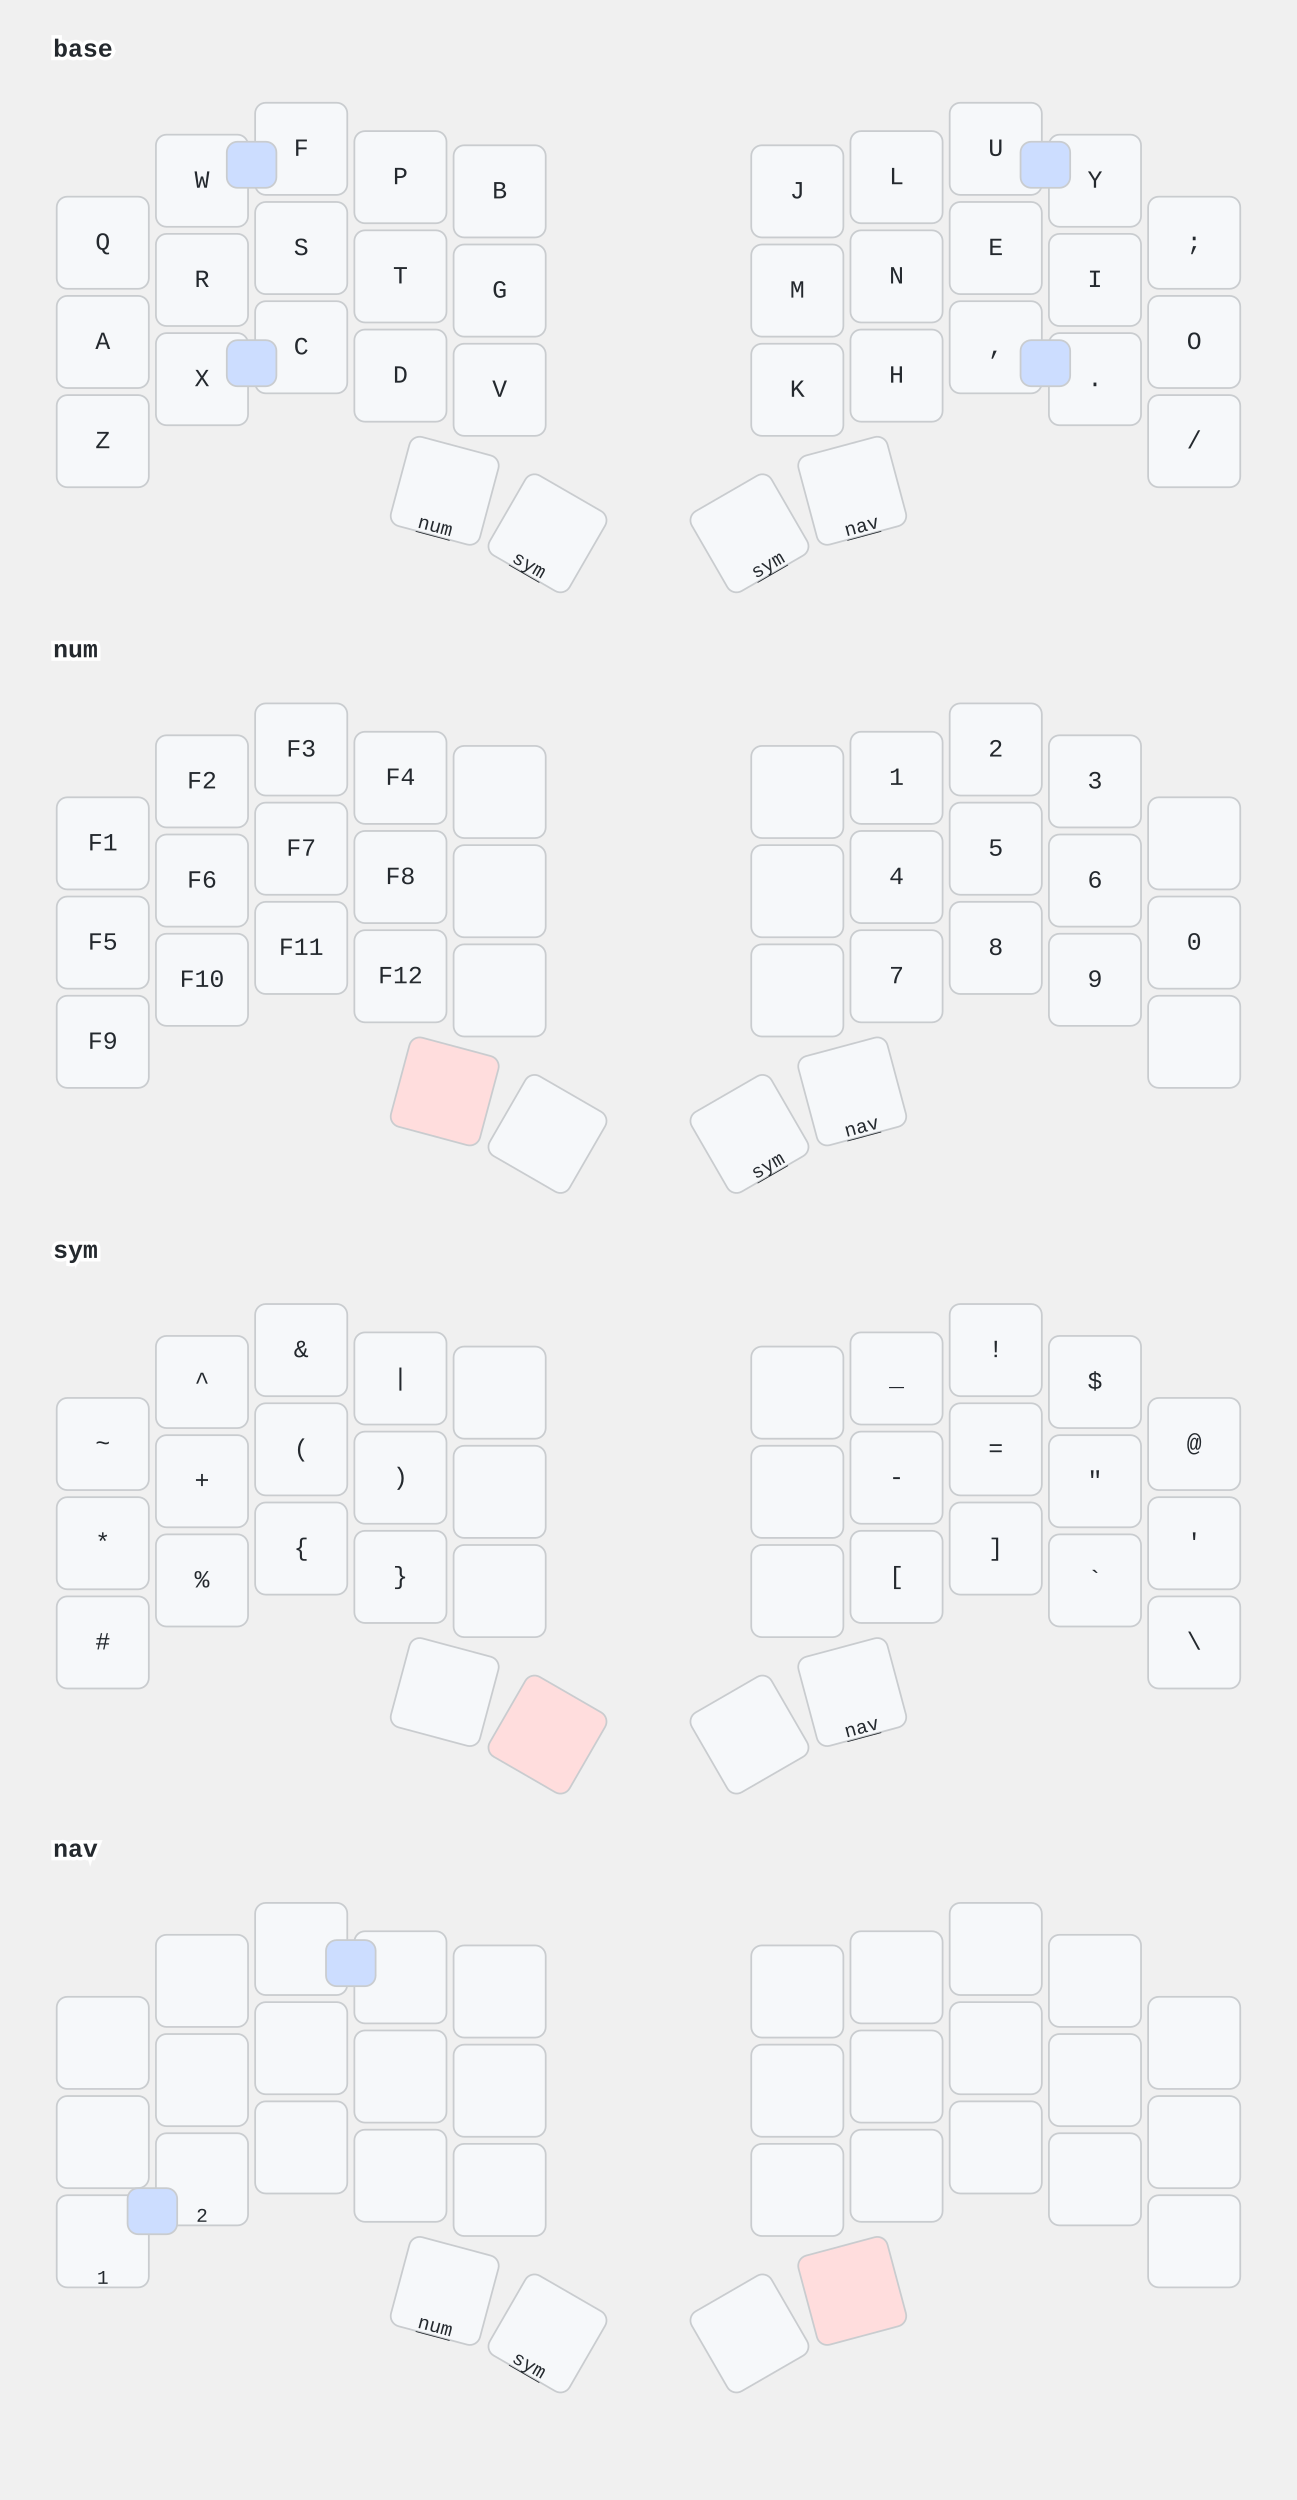
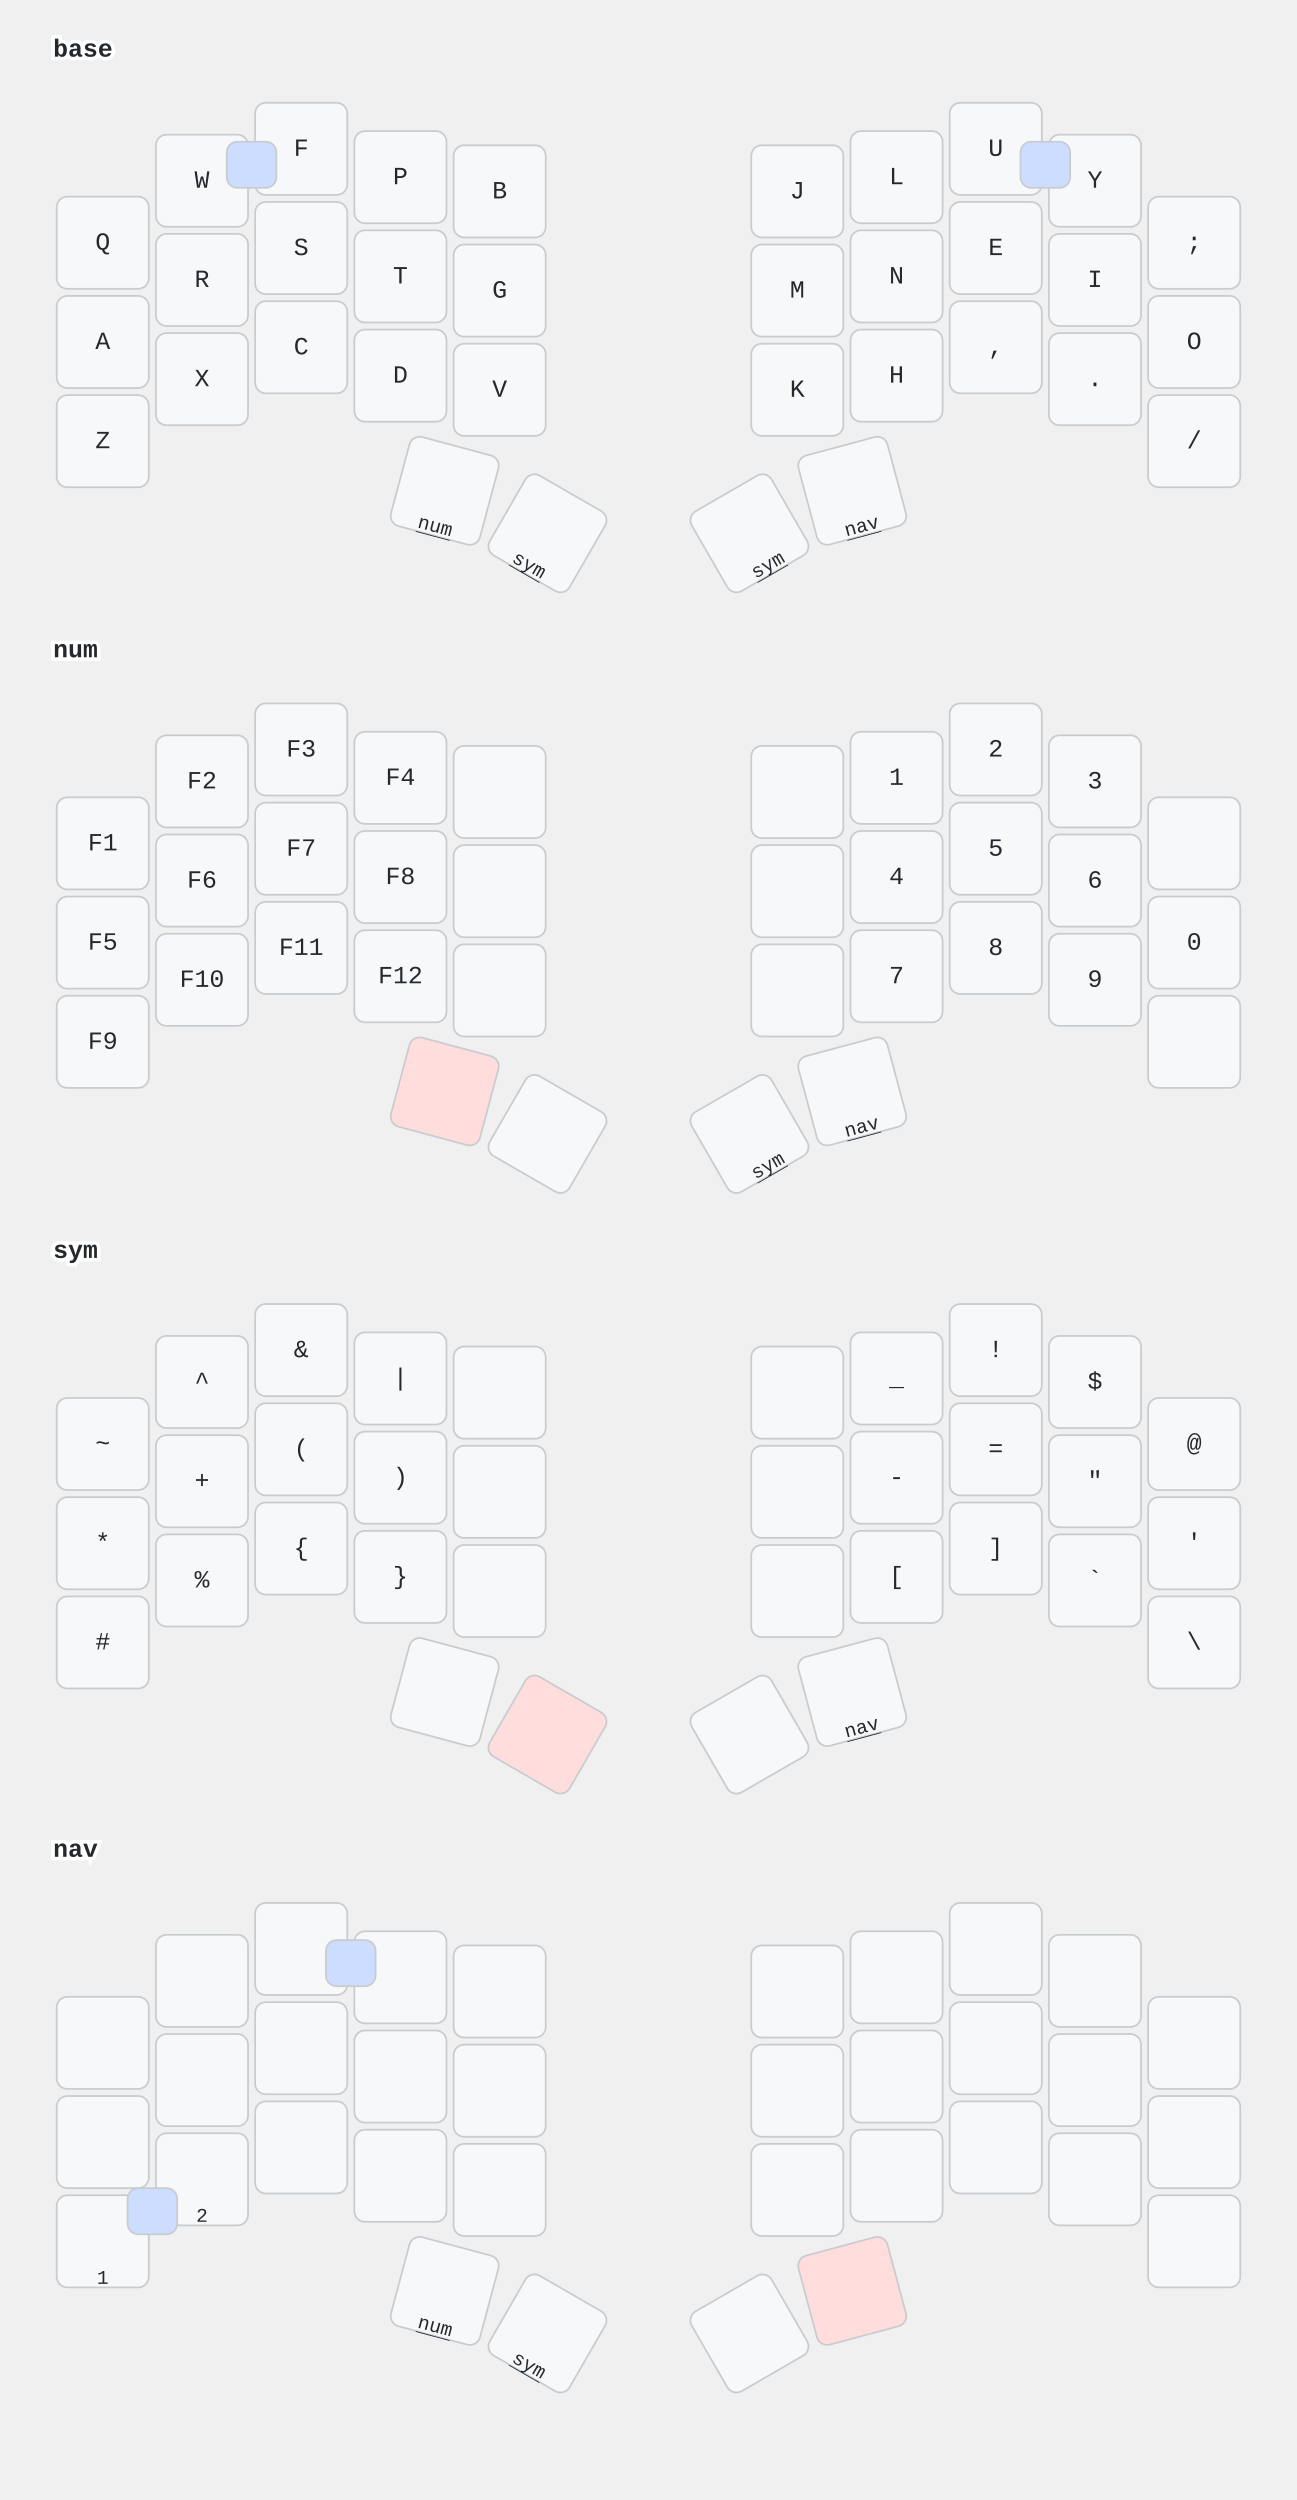
<svg xmlns="http://www.w3.org/2000/svg" xmlns:xlink="http://www.w3.org/1999/xlink" width="732" height="1411" viewBox="0 0 732 1411" class="keymap">
  <defs>/* start glyphs */
<svg id="mdi:alpha-w-box">
      <svg id="mdi-alpha-w-box" viewBox="0 0 24 24">
        <path d="M9,17H15A2,2 0 0,0 17,15V7H15V15H13V8H11V15H9V7H7V15A2,2 0 0,0 9,17M5,3H19A2,2 0 0,1 21,5V19A2,2 0 0,1 19,21H5A2,2 0 0,1 3,19V5A2,2 0 0,1 5,3Z" />
      </svg>
    </svg>
    <svg id="mdi:apple-keyboard-command">
      <svg id="mdi-apple-keyboard-command" viewBox="0 0 24 24">
        <path d="M6,2A4,4 0 0,1 10,6V8H14V6A4,4 0 0,1 18,2A4,4 0 0,1 22,6A4,4 0 0,1 18,10H16V14H18A4,4 0 0,1 22,18A4,4 0 0,1 18,22A4,4 0 0,1 14,18V16H10V18A4,4 0 0,1 6,22A4,4 0 0,1 2,18A4,4 0 0,1 6,14H8V10H6A4,4 0 0,1 2,6A4,4 0 0,1 6,2M16,18A2,2 0 0,0 18,20A2,2 0 0,0 20,18A2,2 0 0,0 18,16H16V18M14,10H10V14H14V10M6,16A2,2 0 0,0 4,18A2,2 0 0,0 6,20A2,2 0 0,0 8,18V16H6M8,6A2,2 0 0,0 6,4A2,2 0 0,0 4,6A2,2 0 0,0 6,8H8V6M18,8A2,2 0 0,0 20,6A2,2 0 0,0 18,4A2,2 0 0,0 16,6V8H18Z" />
      </svg>
    </svg>
    <svg id="mdi:apple-keyboard-control">
      <svg id="mdi-apple-keyboard-control" viewBox="0 0 24 24">
        <path d="M19.78,11.78L18.36,13.19L12,6.83L5.64,13.19L4.22,11.78L12,4L19.78,11.78Z" />
      </svg>
    </svg>
    <svg id="mdi:apple-keyboard-option">
      <svg id="mdi-apple-keyboard-option" viewBox="0 0 24 24">
        <path d="M3,4H9.11L16.15,18H21V20H14.88L7.84,6H3V4M14,4H21V6H14V4Z" />
      </svg>
    </svg>
    <svg id="mdi:apple-keyboard-shift">
      <svg id="mdi-apple-keyboard-shift" viewBox="0 0 24 24">
        <path d="M15,18V12H17.17L12,6.83L6.83,12H9V18H15M12,4L22,14H17V20H7V14H2L12,4Z" />
      </svg>
    </svg>
    <svg id="mdi:arrow-down-bold">
      <svg id="mdi-arrow-down-bold" viewBox="0 0 24 24">
        <path d="M9,4H15V12H19.84L12,19.84L4.16,12H9V4Z" />
      </svg>
    </svg>
    <svg id="mdi:arrow-left-bold">
      <svg id="mdi-arrow-left-bold" viewBox="0 0 24 24">
        <path d="M20,9V15H12V19.84L4.16,12L12,4.16V9H20Z" />
      </svg>
    </svg>
    <svg id="mdi:arrow-right-bold">
      <svg id="mdi-arrow-right-bold" viewBox="0 0 24 24">
        <path d="M4,15V9H12V4.16L19.84,12L12,19.84V15H4Z" />
      </svg>
    </svg>
    <svg id="mdi:arrow-up-bold">
      <svg id="mdi-arrow-up-bold" viewBox="0 0 24 24">
        <path d="M15,20H9V12H4.16L12,4.16L19.84,12H15V20Z" />
      </svg>
    </svg>
    <svg id="mdi:backspace-outline">
      <svg id="mdi-backspace-outline" viewBox="0 0 24 24">
        <path d="M19,15.59L17.59,17L14,13.41L10.41,17L9,15.59L12.59,12L9,8.41L10.41,7L14,10.59L17.59,7L19,8.41L15.41,12L19,15.59M22,3A2,2 0 0,1 24,5V19A2,2 0 0,1 22,21H7C6.31,21 5.77,20.64 5.41,20.11L0,12L5.41,3.88C5.77,3.35 6.31,3 7,3H22M22,5H7L2.28,12L7,19H22V5Z" />
      </svg>
    </svg>
    <svg id="mdi:backspace-reverse-outline">
      <svg id="mdi-backspace-reverse-outline" viewBox="0 0 24 24">
        <path d="M5,15.59L6.41,17L10,13.41L13.59,17L15,15.59L11.41,12L15,8.41L13.59,7L10,10.59L6.41,7L5,8.41L8.59,12L5,15.59M2,3A2,2 0 0,0 0,5V19A2,2 0 0,0 2,21H17C17.69,21 18.23,20.64 18.59,20.11L24,12L18.59,3.88C18.23,3.35 17.69,3 17,3H2M2,5H17L21.72,12L17,19H2V5Z" />
      </svg>
    </svg>
    <svg id="mdi:bluetooth-connect">
      <svg id="mdi-bluetooth-connect" viewBox="0 0 24 24">
        <path d="M19,10L17,12L19,14L21,12M14.88,16.29L13,18.17V14.41M13,5.83L14.88,7.71L13,9.58M17.71,7.71L12,2H11V9.58L6.41,5L5,6.41L10.59,12L5,17.58L6.41,19L11,14.41V22H12L17.71,16.29L13.41,12M7,12L5,10L3,12L5,14L7,12Z" />
      </svg>
    </svg>
    <svg id="mdi:bluetooth-off">
      <svg id="mdi-bluetooth-off" viewBox="0 0 24 24">
        <path d="M13,5.83L14.88,7.71L13.28,9.31L14.69,10.72L17.71,7.7L12,2H11V7.03L13,9.03M5.41,4L4,5.41L10.59,12L5,17.59L6.41,19L11,14.41V22H12L16.29,17.71L18.59,20L20,18.59M13,18.17V14.41L14.88,16.29" />
      </svg>
    </svg>
    <svg id="mdi:keyboard-esc">
      <svg id="mdi-keyboard-esc" viewBox="0 0 24 24">
        <path d="M1 7H7V9H3V11H7V13H3V15H7V17H1V7M11 7H15V9H11V11H13C14.11 11 15 11.9 15 13V15C15 16.11 14.11 17 13 17H9V15H13V13H11C9.9 13 9 12.11 9 11V9C9 7.9 9.9 7 11 7M19 7H21C22.11 7 23 7.9 23 9V10H21V9H19V15H21V14H23V15C23 16.11 22.11 17 21 17H19C17.9 17 17 16.11 17 15V9C17 7.9 17.9 7 19 7Z" />
      </svg>
    </svg>
    <svg id="mdi:keyboard-return">
      <svg id="mdi-keyboard-return" viewBox="0 0 24 24">
        <path d="M19,7V11H5.83L9.41,7.41L8,6L2,12L8,18L9.41,16.58L5.83,13H21V7H19Z" />
      </svg>
    </svg>
    <svg id="mdi:keyboard-space">
      <svg id="mdi-keyboard-space" viewBox="0 0 24 24">
        <path d="M3 15H5V19H19V15H21V19C21 20.1 20.1 21 19 21H5C3.9 21 3 20.1 3 19V15Z" />
      </svg>
    </svg>
    <svg id="mdi:keyboard-tab">
      <svg id="mdi-keyboard-tab" viewBox="0 0 24 24">
        <path d="M20,18H22V6H20M11.59,7.41L15.17,11H1V13H15.17L11.59,16.58L13,18L19,12L13,6L11.59,7.41Z" />
      </svg>
    </svg>
    <svg id="mdi:lightbulb-on-outline">
      <svg id="mdi-lightbulb-on-outline" viewBox="0 0 24 24">
        <path d="M20,11H23V13H20V11M1,11H4V13H1V11M13,1V4H11V1H13M4.92,3.5L7.05,5.64L5.63,7.05L3.5,4.93L4.92,3.5M16.95,5.63L19.07,3.5L20.5,4.93L18.37,7.05L16.95,5.63M12,6A6,6 0 0,1 18,12C18,14.22 16.79,16.16 15,17.2V19A1,1 0 0,1 14,20H10A1,1 0 0,1 9,19V17.2C7.21,16.16 6,14.22 6,12A6,6 0 0,1 12,6M14,21V22A1,1 0 0,1 13,23H11A1,1 0 0,1 10,22V21H14M11,18H13V15.87C14.73,15.43 16,13.86 16,12A4,4 0 0,0 12,8A4,4 0 0,0 8,12C8,13.86 9.27,15.43 11,15.87V18Z" />
      </svg>
    </svg>
    <svg id="mdi:minus">
      <svg id="mdi-minus" viewBox="0 0 24 24">
        <path d="M19,13H5V11H19V13Z" />
      </svg>
    </svg>
    <svg id="mdi:play-pause">
      <svg id="mdi-play-pause" viewBox="0 0 24 24">
        <path d="M3,5V19L11,12M13,19H16V5H13M18,5V19H21V5" />
      </svg>
    </svg>
    <svg id="mdi:plus">
      <svg id="mdi-plus" viewBox="0 0 24 24">
        <path d="M19,13H13V19H11V13H5V11H11V5H13V11H19V13Z" />
      </svg>
    </svg>
    <svg id="mdi:rocket">
      <svg id="mdi-rocket" viewBox="0 0 24 24">
        <path d="M20 22L16.14 20.45C16.84 18.92 17.34 17.34 17.65 15.73L20 22M7.86 20.45L4 22L6.35 15.73C6.66 17.34 7.16 18.92 7.86 20.45M12 2C12 2 17 4 17 12C17 15.1 16.25 17.75 15.33 19.83C15 20.55 14.29 21 13.5 21H10.5C9.71 21 9 20.55 8.67 19.83C7.76 17.75 7 15.1 7 12C7 4 12 2 12 2M12 12C13.1 12 14 11.1 14 10C14 8.9 13.1 8 12 8C10.9 8 10 8.9 10 10C10 11.1 10.9 12 12 12Z" />
      </svg>
    </svg>
    <svg id="mdi:skip-next">
      <svg id="mdi-skip-next" viewBox="0 0 24 24">
        <path d="M16,18H18V6H16M6,18L14.5,12L6,6V18Z" />
      </svg>
    </svg>
    <svg id="mdi:skip-previous">
      <svg id="mdi-skip-previous" viewBox="0 0 24 24">
        <path d="M6,18V6H8V18H6M9.5,12L18,6V18L9.5,12Z" />
      </svg>
    </svg>
    <svg id="mdi:transfer-down">
      <svg id="mdi-transfer-down" viewBox="0 0 24 24">
        <path d="M16,3V5H8V3H16M16,7V9H8V7H16M16,11V13H8V11H16M5,15H19L12,22L5,15Z" />
      </svg>
    </svg>
    <svg id="mdi:transfer-left">
      <svg id="mdi-transfer-left" viewBox="0 0 24 24">
        <path d="M21,16H19V8H21V16M17,16H15V8H17V16M13,16H11V8H13V16M9,5V19L2,12L9,5Z" />
      </svg>
    </svg>
    <svg id="mdi:transfer-right">
      <svg id="mdi-transfer-right" viewBox="0 0 24 24">
        <path d="M3,8H5V16H3V8M7,8H9V16H7V8M11,8H13V16H11V8M15,19.25V4.75L22.25,12L15,19.25Z" />
      </svg>
    </svg>
    <svg id="mdi:transfer-up">
      <svg id="mdi-transfer-up" viewBox="0 0 24 24">
        <path d="M8,21V19H16V21H8M8,17V15H16V17H8M8,13V11H16V13H8M19,9H5L12,2L19,9Z" />
      </svg>
    </svg>
    <svg id="mdi:volume-high">
      <svg id="mdi-volume-high" viewBox="0 0 24 24">
        <path d="M14,3.23V5.29C16.89,6.15 19,8.83 19,12C19,15.17 16.89,17.84 14,18.7V20.77C18,19.86 21,16.28 21,12C21,7.72 18,4.14 14,3.23M16.5,12C16.5,10.23 15.5,8.71 14,7.97V16C15.5,15.29 16.5,13.76 16.5,12M3,9V15H7L12,20V4L7,9H3Z" />
      </svg>
    </svg>
    <svg id="mdi:volume-low">
      <svg id="mdi-volume-low" viewBox="0 0 24 24">
        <path d="M7,9V15H11L16,20V4L11,9H7Z" />
      </svg>
    </svg>
    <svg id="mdi:volume-off">
      <svg id="mdi-volume-off" viewBox="0 0 24 24">
        <path d="M12,4L9.91,6.09L12,8.18M4.27,3L3,4.27L7.73,9H3V15H7L12,20V13.27L16.25,17.53C15.58,18.04 14.83,18.46 14,18.7V20.77C15.38,20.45 16.63,19.82 17.68,18.96L19.73,21L21,19.73L12,10.73M19,12C19,12.94 18.8,13.82 18.46,14.64L19.97,16.15C20.62,14.91 21,13.5 21,12C21,7.72 18,4.14 14,3.23V5.29C16.89,6.15 19,8.83 19,12M16.5,12C16.5,10.23 15.5,8.71 14,7.97V10.18L16.45,12.63C16.5,12.43 16.5,12.21 16.5,12Z" />
      </svg>
    </svg>
  </defs>/* end glyphs */
<style>/* inherit to force styles through use tags */
svg path {
    fill: inherit;
}

/* font and background color specifications */
svg.keymap {
    font-family: SFMono-Regular,Consolas,Liberation Mono,Menlo,monospace;
    font-size: 14px;
    font-kerning: normal;
    text-rendering: optimizeLegibility;
    fill: #24292e;
}

/* default key styling */
rect.key {
    fill: #f6f8fa;
}

rect.key, rect.combo {
    stroke: #c9cccf;
    stroke-width: 1;
}

/* default key side styling, only used is draw_key_sides is set */
rect.side {
    filter: brightness(90%);
}

/* color accent for combo boxes */
rect.combo, rect.combo-separate {
    fill: #cdf;
}

/* color accent for held keys */
rect.held, rect.combo.held {
    fill: #fdd;
}

/* color accent for ghost (optional) keys */
rect.ghost, rect.combo.ghost {
    stroke-dasharray: 4, 4;
    stroke-width: 2;
}

text {
    text-anchor: middle;
    dominant-baseline: middle;
}

/* styling for layer labels */
text.label {
    font-weight: bold;
    text-anchor: start;
    stroke: white;
    stroke-width: 4;
    paint-order: stroke;
}

/* styling for optional footer */
text.footer {
    text-anchor: end;
    dominant-baseline: auto;
    stroke: white;
    stroke-width: 4;
    paint-order: stroke;
}

/* styling for combo tap, and key non-tap label text */
text.combo, text.hold, text.shifted, text.left, text.right {
    font-size: 11px;
}

text.hold {
    text-anchor: middle;
    dominant-baseline: auto;
}

text.shifted {
    text-anchor: middle;
    dominant-baseline: hanging;
}

text.left {
    text-anchor: start;
}

text.right {
    text-anchor: end;
}

text.layer-activator {
    text-decoration: underline;
}

/* styling for hold/shifted label text in combo box */
text.combo.hold, text.combo.shifted, text.combo.left, text.combo.right {
    font-size: 8px;
}

/* lighter symbol for transparent keys */
text.trans {
    fill: #7b7e81;
}

/* styling for combo dendrons */
path.combo {
    stroke-width: 1;
    stroke: gray;
    fill: none;
}

/* Start Tabler Icons Cleanup */
/* cannot use height/width with glyphs */
.icon-tabler &gt; path {
    fill: inherit;
    stroke: inherit;
    stroke-width: 2;
}
/* hide tabler's default box */
.icon-tabler &gt; path[stroke="none"][fill="none"] {
    visibility: hidden;
}
/* End Tabler Icons Cleanup */
</style>
  <g transform="translate(30, 0)" class="layer-base">
    <text x="0" y="28" class="label" id="base">base</text>
    <g transform="translate(0, 56)">
      <g transform="translate(28, 81)" class="key keypos-0">
        <rect rx="6" ry="6" x="-26" y="-26" width="52" height="52" class="key" />
        <text x="0" y="0" class="key tap">Q</text>
      </g>
      <g transform="translate(84, 46)" class="key keypos-1">
        <rect rx="6" ry="6" x="-26" y="-26" width="52" height="52" class="key" />
        <text x="0" y="0" class="key tap">W</text>
      </g>
      <g transform="translate(140, 28)" class="key keypos-2">
        <rect rx="6" ry="6" x="-26" y="-26" width="52" height="52" class="key" />
        <text x="0" y="0" class="key tap">F</text>
      </g>
      <g transform="translate(196, 44)" class="key keypos-3">
        <rect rx="6" ry="6" x="-26" y="-26" width="52" height="52" class="key" />
        <text x="0" y="0" class="key tap">P</text>
      </g>
      <g transform="translate(252, 52)" class="key keypos-4">
        <rect rx="6" ry="6" x="-26" y="-26" width="52" height="52" class="key" />
        <text x="0" y="0" class="key tap">B</text>
      </g>
      <g transform="translate(420, 52)" class="key keypos-5">
        <rect rx="6" ry="6" x="-26" y="-26" width="52" height="52" class="key" />
        <text x="0" y="0" class="key tap">J</text>
      </g>
      <g transform="translate(476, 44)" class="key keypos-6">
        <rect rx="6" ry="6" x="-26" y="-26" width="52" height="52" class="key" />
        <text x="0" y="0" class="key tap">L</text>
      </g>
      <g transform="translate(532, 28)" class="key keypos-7">
        <rect rx="6" ry="6" x="-26" y="-26" width="52" height="52" class="key" />
        <text x="0" y="0" class="key tap">U</text>
      </g>
      <g transform="translate(588, 46)" class="key keypos-8">
        <rect rx="6" ry="6" x="-26" y="-26" width="52" height="52" class="key" />
        <text x="0" y="0" class="key tap">Y</text>
      </g>
      <g transform="translate(644, 81)" class="key keypos-9">
        <rect rx="6" ry="6" x="-26" y="-26" width="52" height="52" class="key" />
        <text x="0" y="0" class="key tap">;</text>
      </g>
      <g transform="translate(28, 137)" class="key keypos-10">
        <rect rx="6" ry="6" x="-26" y="-26" width="52" height="52" class="key" />
        <text x="0" y="0" class="key tap">A</text>
        <use href="#mdi:apple-keyboard-control" xlink:href="#mdi:apple-keyboard-control" x="-6" y="12" height="12" width="12.0" class="key hold glyph mdi:apple-keyboard-control" />
      </g>
      <g transform="translate(84, 102)" class="key keypos-11">
        <rect rx="6" ry="6" x="-26" y="-26" width="52" height="52" class="key" />
        <text x="0" y="0" class="key tap">R</text>
        <use href="#mdi:apple-keyboard-option" xlink:href="#mdi:apple-keyboard-option" x="-6" y="12" height="12" width="12.0" class="key hold glyph mdi:apple-keyboard-option" />
      </g>
      <g transform="translate(140, 84)" class="key keypos-12">
        <rect rx="6" ry="6" x="-26" y="-26" width="52" height="52" class="key" />
        <text x="0" y="0" class="key tap">S</text>
        <use href="#mdi:apple-keyboard-command" xlink:href="#mdi:apple-keyboard-command" x="-6" y="12" height="12" width="12.0" class="key hold glyph mdi:apple-keyboard-command" />
      </g>
      <g transform="translate(196, 100)" class="key keypos-13">
        <rect rx="6" ry="6" x="-26" y="-26" width="52" height="52" class="key" />
        <text x="0" y="0" class="key tap">T</text>
        <use href="#mdi:apple-keyboard-shift" xlink:href="#mdi:apple-keyboard-shift" x="-6" y="12" height="12" width="12.0" class="key hold glyph mdi:apple-keyboard-shift" />
      </g>
      <g transform="translate(252, 108)" class="key keypos-14">
        <rect rx="6" ry="6" x="-26" y="-26" width="52" height="52" class="key" />
        <text x="0" y="0" class="key tap">G</text>
      </g>
      <g transform="translate(420, 108)" class="key keypos-15">
        <rect rx="6" ry="6" x="-26" y="-26" width="52" height="52" class="key" />
        <text x="0" y="0" class="key tap">M</text>
      </g>
      <g transform="translate(476, 100)" class="key keypos-16">
        <rect rx="6" ry="6" x="-26" y="-26" width="52" height="52" class="key" />
        <text x="0" y="0" class="key tap">N</text>
        <use href="#mdi:apple-keyboard-shift" xlink:href="#mdi:apple-keyboard-shift" x="-6" y="12" height="12" width="12.0" class="key hold glyph mdi:apple-keyboard-shift" />
      </g>
      <g transform="translate(532, 84)" class="key keypos-17">
        <rect rx="6" ry="6" x="-26" y="-26" width="52" height="52" class="key" />
        <text x="0" y="0" class="key tap">E</text>
        <use href="#mdi:apple-keyboard-command" xlink:href="#mdi:apple-keyboard-command" x="-6" y="12" height="12" width="12.0" class="key hold glyph mdi:apple-keyboard-command" />
      </g>
      <g transform="translate(588, 102)" class="key keypos-18">
        <rect rx="6" ry="6" x="-26" y="-26" width="52" height="52" class="key" />
        <text x="0" y="0" class="key tap">I</text>
        <use href="#mdi:apple-keyboard-option" xlink:href="#mdi:apple-keyboard-option" x="-6" y="12" height="12" width="12.0" class="key hold glyph mdi:apple-keyboard-option" />
      </g>
      <g transform="translate(644, 137)" class="key keypos-19">
        <rect rx="6" ry="6" x="-26" y="-26" width="52" height="52" class="key" />
        <text x="0" y="0" class="key tap">O</text>
        <use href="#mdi:apple-keyboard-control" xlink:href="#mdi:apple-keyboard-control" x="-6" y="12" height="12" width="12.0" class="key hold glyph mdi:apple-keyboard-control" />
      </g>
      <g transform="translate(28, 193)" class="key keypos-20">
        <rect rx="6" ry="6" x="-26" y="-26" width="52" height="52" class="key" />
        <text x="0" y="0" class="key tap">Z</text>
      </g>
      <g transform="translate(84, 158)" class="key keypos-21">
        <rect rx="6" ry="6" x="-26" y="-26" width="52" height="52" class="key" />
        <text x="0" y="0" class="key tap">X</text>
      </g>
      <g transform="translate(140, 140)" class="key keypos-22">
        <rect rx="6" ry="6" x="-26" y="-26" width="52" height="52" class="key" />
        <text x="0" y="0" class="key tap">C</text>
      </g>
      <g transform="translate(196, 156)" class="key keypos-23">
        <rect rx="6" ry="6" x="-26" y="-26" width="52" height="52" class="key" />
        <text x="0" y="0" class="key tap">D</text>
        <use href="#mdi:rocket" xlink:href="#mdi:rocket" x="-6" y="12" height="12" width="12.0" class="key hold glyph mdi:rocket" />
      </g>
      <g transform="translate(252, 164)" class="key keypos-24">
        <rect rx="6" ry="6" x="-26" y="-26" width="52" height="52" class="key" />
        <text x="0" y="0" class="key tap">V</text>
      </g>
      <g transform="translate(420, 164)" class="key keypos-25">
        <rect rx="6" ry="6" x="-26" y="-26" width="52" height="52" class="key" />
        <text x="0" y="0" class="key tap">K</text>
      </g>
      <g transform="translate(476, 156)" class="key keypos-26">
        <rect rx="6" ry="6" x="-26" y="-26" width="52" height="52" class="key" />
        <text x="0" y="0" class="key tap">H</text>
        <use href="#mdi:rocket" xlink:href="#mdi:rocket" x="-6" y="12" height="12" width="12.0" class="key hold glyph mdi:rocket" />
      </g>
      <g transform="translate(532, 140)" class="key keypos-27">
        <rect rx="6" ry="6" x="-26" y="-26" width="52" height="52" class="key" />
        <text x="0" y="0" class="key tap">,</text>
      </g>
      <g transform="translate(588, 158)" class="key keypos-28">
        <rect rx="6" ry="6" x="-26" y="-26" width="52" height="52" class="key" />
        <text x="0" y="0" class="key tap">.</text>
      </g>
      <g transform="translate(644, 193)" class="key keypos-29">
        <rect rx="6" ry="6" x="-26" y="-26" width="52" height="52" class="key" />
        <text x="0" y="0" class="key tap">/</text>
      </g>
      <g transform="translate(221, 221) rotate(15.0)" class="key keypos-30">
        <rect rx="6" ry="6" x="-26" y="-26" width="52" height="52" class="key" />
        <use href="#mdi:keyboard-tab" xlink:href="#mdi:keyboard-tab" x="-7" y="-7" height="14" width="14.0" class="key tap glyph mdi:keyboard-tab" />
        <a href="#num">
          <text x="0" y="24" class="key hold layer-activator">num</text>
        </a>
      </g>
      <g transform="translate(279, 245) rotate(30.0)" class="key keypos-31">
        <rect rx="6" ry="6" x="-26" y="-26" width="52" height="52" class="key" />
        <use href="#mdi:keyboard-space" xlink:href="#mdi:keyboard-space" x="-7" y="-7" height="14" width="14.0" class="key tap glyph mdi:keyboard-space" />
        <a href="#sym">
          <text x="0" y="24" class="key hold layer-activator">sym</text>
        </a>
      </g>
      <g transform="translate(393, 245) rotate(-30.0)" class="key keypos-32">
        <rect rx="6" ry="6" x="-26" y="-26" width="52" height="52" class="key" />
        <use href="#mdi:keyboard-space" xlink:href="#mdi:keyboard-space" x="-7" y="-7" height="14" width="14.0" class="key tap glyph mdi:keyboard-space" />
        <a href="#sym">
          <text x="0" y="24" class="key hold layer-activator">sym</text>
        </a>
      </g>
      <g transform="translate(451, 221) rotate(-15.0)" class="key keypos-33">
        <rect rx="6" ry="6" x="-26" y="-26" width="52" height="52" class="key" />
        <use href="#mdi:keyboard-return" xlink:href="#mdi:keyboard-return" x="-7" y="-7" height="14" width="14.0" class="key tap glyph mdi:keyboard-return" />
        <a href="#nav">
          <text x="0" y="24" class="key hold layer-activator">nav</text>
        </a>
      </g>
      <g class="combo combopos-0">
        <rect rx="6" ry="6" x="98" y="24" width="28" height="26" class="combo" />
        <use href="#mdi:keyboard-esc" xlink:href="#mdi:keyboard-esc" x="105" y="30" height="14" width="14.0" class="combo tap glyph mdi:keyboard-esc" />
      </g>
      <g class="combo combopos-1">
        <rect rx="6" ry="6" x="546" y="24" width="28" height="26" class="combo" />
-         <use href="#mdi:backspace-outline" xlink:href="#mdi:backspace-outline" x="553" y="30" height="14" width="14.0" class="combo tap glyph mdi:backspace-outline" />
-       </g>
-       <g class="combo combopos-2">
-         <rect rx="6" ry="6" x="98" y="136" width="28" height="26" class="combo" />
-         <use href="#mdi:alpha-w-box" xlink:href="#mdi:alpha-w-box" x="105" y="142" height="14" width="14.0" class="combo tap glyph mdi:alpha-w-box" />
-       </g>
-       <g class="combo combopos-3">
-         <rect rx="6" ry="6" x="546" y="136" width="28" height="26" class="combo" />
-         <use href="#mdi:keyboard-return" xlink:href="#mdi:keyboard-return" x="553" y="142" height="14" width="14.0" class="combo tap glyph mdi:keyboard-return" />
+         <use href="#mdi:alpha-w-box" xlink:href="#mdi:alpha-w-box" x="553" y="30" height="14" width="14.0" class="combo tap glyph mdi:alpha-w-box" />
      </g>
    </g>
  </g>
  <g transform="translate(30, 339)" class="layer-num">
    <text x="0" y="28" class="label" id="num">num</text>
    <g transform="translate(0, 56)">
      <g transform="translate(28, 81)" class="key keypos-0">
        <rect rx="6" ry="6" x="-26" y="-26" width="52" height="52" class="key" />
        <text x="0" y="0" class="key tap">F1</text>
      </g>
      <g transform="translate(84, 46)" class="key keypos-1">
        <rect rx="6" ry="6" x="-26" y="-26" width="52" height="52" class="key" />
        <text x="0" y="0" class="key tap">F2</text>
      </g>
      <g transform="translate(140, 28)" class="key keypos-2">
        <rect rx="6" ry="6" x="-26" y="-26" width="52" height="52" class="key" />
        <text x="0" y="0" class="key tap">F3</text>
      </g>
      <g transform="translate(196, 44)" class="key keypos-3">
        <rect rx="6" ry="6" x="-26" y="-26" width="52" height="52" class="key" />
        <text x="0" y="0" class="key tap">F4</text>
      </g>
      <g transform="translate(252, 52)" class="key none keypos-4">
        <rect rx="6" ry="6" x="-26" y="-26" width="52" height="52" class="key none" />
      </g>
      <g transform="translate(420, 52)" class="key none keypos-5">
        <rect rx="6" ry="6" x="-26" y="-26" width="52" height="52" class="key none" />
      </g>
      <g transform="translate(476, 44)" class="key keypos-6">
        <rect rx="6" ry="6" x="-26" y="-26" width="52" height="52" class="key" />
        <text x="0" y="0" class="key tap">1</text>
      </g>
      <g transform="translate(532, 28)" class="key keypos-7">
        <rect rx="6" ry="6" x="-26" y="-26" width="52" height="52" class="key" />
        <text x="0" y="0" class="key tap">2</text>
      </g>
      <g transform="translate(588, 46)" class="key keypos-8">
        <rect rx="6" ry="6" x="-26" y="-26" width="52" height="52" class="key" />
        <text x="0" y="0" class="key tap">3</text>
      </g>
      <g transform="translate(644, 81)" class="key none keypos-9">
        <rect rx="6" ry="6" x="-26" y="-26" width="52" height="52" class="key none" />
      </g>
      <g transform="translate(28, 137)" class="key keypos-10">
        <rect rx="6" ry="6" x="-26" y="-26" width="52" height="52" class="key" />
        <text x="0" y="0" class="key tap">F5</text>
      </g>
      <g transform="translate(84, 102)" class="key keypos-11">
        <rect rx="6" ry="6" x="-26" y="-26" width="52" height="52" class="key" />
        <text x="0" y="0" class="key tap">F6</text>
      </g>
      <g transform="translate(140, 84)" class="key keypos-12">
        <rect rx="6" ry="6" x="-26" y="-26" width="52" height="52" class="key" />
        <text x="0" y="0" class="key tap">F7</text>
      </g>
      <g transform="translate(196, 100)" class="key keypos-13">
        <rect rx="6" ry="6" x="-26" y="-26" width="52" height="52" class="key" />
        <text x="0" y="0" class="key tap">F8</text>
      </g>
      <g transform="translate(252, 108)" class="key none keypos-14">
        <rect rx="6" ry="6" x="-26" y="-26" width="52" height="52" class="key none" />
      </g>
      <g transform="translate(420, 108)" class="key none keypos-15">
        <rect rx="6" ry="6" x="-26" y="-26" width="52" height="52" class="key none" />
      </g>
      <g transform="translate(476, 100)" class="key keypos-16">
        <rect rx="6" ry="6" x="-26" y="-26" width="52" height="52" class="key" />
        <text x="0" y="0" class="key tap">4</text>
      </g>
      <g transform="translate(532, 84)" class="key keypos-17">
        <rect rx="6" ry="6" x="-26" y="-26" width="52" height="52" class="key" />
        <text x="0" y="0" class="key tap">5</text>
      </g>
      <g transform="translate(588, 102)" class="key keypos-18">
        <rect rx="6" ry="6" x="-26" y="-26" width="52" height="52" class="key" />
        <text x="0" y="0" class="key tap">6</text>
      </g>
      <g transform="translate(644, 137)" class="key keypos-19">
        <rect rx="6" ry="6" x="-26" y="-26" width="52" height="52" class="key" />
        <text x="0" y="0" class="key tap">0</text>
      </g>
      <g transform="translate(28, 193)" class="key keypos-20">
        <rect rx="6" ry="6" x="-26" y="-26" width="52" height="52" class="key" />
        <text x="0" y="0" class="key tap">F9</text>
      </g>
      <g transform="translate(84, 158)" class="key keypos-21">
        <rect rx="6" ry="6" x="-26" y="-26" width="52" height="52" class="key" />
        <text x="0" y="0" class="key tap">F10</text>
      </g>
      <g transform="translate(140, 140)" class="key keypos-22">
        <rect rx="6" ry="6" x="-26" y="-26" width="52" height="52" class="key" />
        <text x="0" y="0" class="key tap">F11</text>
      </g>
      <g transform="translate(196, 156)" class="key keypos-23">
        <rect rx="6" ry="6" x="-26" y="-26" width="52" height="52" class="key" />
        <text x="0" y="0" class="key tap">F12</text>
      </g>
      <g transform="translate(252, 164)" class="key none keypos-24">
        <rect rx="6" ry="6" x="-26" y="-26" width="52" height="52" class="key none" />
      </g>
      <g transform="translate(420, 164)" class="key none keypos-25">
        <rect rx="6" ry="6" x="-26" y="-26" width="52" height="52" class="key none" />
      </g>
      <g transform="translate(476, 156)" class="key keypos-26">
        <rect rx="6" ry="6" x="-26" y="-26" width="52" height="52" class="key" />
        <text x="0" y="0" class="key tap">7</text>
      </g>
      <g transform="translate(532, 140)" class="key keypos-27">
        <rect rx="6" ry="6" x="-26" y="-26" width="52" height="52" class="key" />
        <text x="0" y="0" class="key tap">8</text>
      </g>
      <g transform="translate(588, 158)" class="key keypos-28">
        <rect rx="6" ry="6" x="-26" y="-26" width="52" height="52" class="key" />
        <text x="0" y="0" class="key tap">9</text>
      </g>
      <g transform="translate(644, 193)" class="key none keypos-29">
        <rect rx="6" ry="6" x="-26" y="-26" width="52" height="52" class="key none" />
      </g>
      <g transform="translate(221, 221) rotate(15.0)" class="key held keypos-30">
        <rect rx="6" ry="6" x="-26" y="-26" width="52" height="52" class="key held" />
      </g>
      <g transform="translate(279, 245) rotate(30.0)" class="key none keypos-31">
        <rect rx="6" ry="6" x="-26" y="-26" width="52" height="52" class="key none" />
      </g>
      <g transform="translate(393, 245) rotate(-30.0)" class="key keypos-32">
        <rect rx="6" ry="6" x="-26" y="-26" width="52" height="52" class="key" />
        <use href="#mdi:keyboard-space" xlink:href="#mdi:keyboard-space" x="-7" y="-7" height="14" width="14.0" class="key tap glyph mdi:keyboard-space" />
        <a href="#sym">
          <text x="0" y="24" class="key hold layer-activator">sym</text>
        </a>
      </g>
      <g transform="translate(451, 221) rotate(-15.0)" class="key keypos-33">
        <rect rx="6" ry="6" x="-26" y="-26" width="52" height="52" class="key" />
        <use href="#mdi:keyboard-return" xlink:href="#mdi:keyboard-return" x="-7" y="-7" height="14" width="14.0" class="key tap glyph mdi:keyboard-return" />
        <a href="#nav">
          <text x="0" y="24" class="key hold layer-activator">nav</text>
        </a>
      </g>
    </g>
  </g>
  <g transform="translate(30, 678)" class="layer-sym">
    <text x="0" y="28" class="label" id="sym">sym</text>
    <g transform="translate(0, 56)">
      <g transform="translate(28, 81)" class="key keypos-0">
        <rect rx="6" ry="6" x="-26" y="-26" width="52" height="52" class="key" />
        <text x="0" y="0" class="key tap">~</text>
      </g>
      <g transform="translate(84, 46)" class="key keypos-1">
        <rect rx="6" ry="6" x="-26" y="-26" width="52" height="52" class="key" />
        <text x="0" y="0" class="key tap">^</text>
      </g>
      <g transform="translate(140, 28)" class="key keypos-2">
        <rect rx="6" ry="6" x="-26" y="-26" width="52" height="52" class="key" />
        <text x="0" y="0" class="key tap">&amp;</text>
      </g>
      <g transform="translate(196, 44)" class="key keypos-3">
        <rect rx="6" ry="6" x="-26" y="-26" width="52" height="52" class="key" />
        <text x="0" y="0" class="key tap">|</text>
      </g>
      <g transform="translate(252, 52)" class="key none keypos-4">
        <rect rx="6" ry="6" x="-26" y="-26" width="52" height="52" class="key none" />
      </g>
      <g transform="translate(420, 52)" class="key none keypos-5">
        <rect rx="6" ry="6" x="-26" y="-26" width="52" height="52" class="key none" />
      </g>
      <g transform="translate(476, 44)" class="key keypos-6">
        <rect rx="6" ry="6" x="-26" y="-26" width="52" height="52" class="key" />
        <text x="0" y="0" class="key tap">_</text>
      </g>
      <g transform="translate(532, 28)" class="key keypos-7">
        <rect rx="6" ry="6" x="-26" y="-26" width="52" height="52" class="key" />
        <text x="0" y="0" class="key tap">!</text>
      </g>
      <g transform="translate(588, 46)" class="key keypos-8">
        <rect rx="6" ry="6" x="-26" y="-26" width="52" height="52" class="key" />
        <text x="0" y="0" class="key tap">$</text>
      </g>
      <g transform="translate(644, 81)" class="key keypos-9">
        <rect rx="6" ry="6" x="-26" y="-26" width="52" height="52" class="key" />
        <text x="0" y="0" class="key tap">@</text>
      </g>
      <g transform="translate(28, 137)" class="key keypos-10">
        <rect rx="6" ry="6" x="-26" y="-26" width="52" height="52" class="key" />
        <text x="0" y="0" class="key tap">*</text>
      </g>
      <g transform="translate(84, 102)" class="key keypos-11">
        <rect rx="6" ry="6" x="-26" y="-26" width="52" height="52" class="key" />
        <text x="0" y="0" class="key tap">+</text>
      </g>
      <g transform="translate(140, 84)" class="key keypos-12">
        <rect rx="6" ry="6" x="-26" y="-26" width="52" height="52" class="key" />
        <text x="0" y="0" class="key tap">(</text>
      </g>
      <g transform="translate(196, 100)" class="key keypos-13">
        <rect rx="6" ry="6" x="-26" y="-26" width="52" height="52" class="key" />
        <text x="0" y="0" class="key tap">)</text>
      </g>
      <g transform="translate(252, 108)" class="key none keypos-14">
        <rect rx="6" ry="6" x="-26" y="-26" width="52" height="52" class="key none" />
      </g>
      <g transform="translate(420, 108)" class="key none keypos-15">
        <rect rx="6" ry="6" x="-26" y="-26" width="52" height="52" class="key none" />
      </g>
      <g transform="translate(476, 100)" class="key keypos-16">
        <rect rx="6" ry="6" x="-26" y="-26" width="52" height="52" class="key" />
        <text x="0" y="0" class="key tap">-</text>
      </g>
      <g transform="translate(532, 84)" class="key keypos-17">
        <rect rx="6" ry="6" x="-26" y="-26" width="52" height="52" class="key" />
        <text x="0" y="0" class="key tap">=</text>
      </g>
      <g transform="translate(588, 102)" class="key keypos-18">
        <rect rx="6" ry="6" x="-26" y="-26" width="52" height="52" class="key" />
        <text x="0" y="0" class="key tap">"</text>
      </g>
      <g transform="translate(644, 137)" class="key keypos-19">
        <rect rx="6" ry="6" x="-26" y="-26" width="52" height="52" class="key" />
        <text x="0" y="0" class="key tap">'</text>
      </g>
      <g transform="translate(28, 193)" class="key keypos-20">
        <rect rx="6" ry="6" x="-26" y="-26" width="52" height="52" class="key" />
        <text x="0" y="0" class="key tap">#</text>
      </g>
      <g transform="translate(84, 158)" class="key keypos-21">
        <rect rx="6" ry="6" x="-26" y="-26" width="52" height="52" class="key" />
        <text x="0" y="0" class="key tap">%</text>
      </g>
      <g transform="translate(140, 140)" class="key keypos-22">
        <rect rx="6" ry="6" x="-26" y="-26" width="52" height="52" class="key" />
        <text x="0" y="0" class="key tap">{</text>
      </g>
      <g transform="translate(196, 156)" class="key keypos-23">
        <rect rx="6" ry="6" x="-26" y="-26" width="52" height="52" class="key" />
        <text x="0" y="0" class="key tap">}</text>
      </g>
      <g transform="translate(252, 164)" class="key none keypos-24">
        <rect rx="6" ry="6" x="-26" y="-26" width="52" height="52" class="key none" />
      </g>
      <g transform="translate(420, 164)" class="key none keypos-25">
        <rect rx="6" ry="6" x="-26" y="-26" width="52" height="52" class="key none" />
      </g>
      <g transform="translate(476, 156)" class="key keypos-26">
        <rect rx="6" ry="6" x="-26" y="-26" width="52" height="52" class="key" />
        <text x="0" y="0" class="key tap">[</text>
      </g>
      <g transform="translate(532, 140)" class="key keypos-27">
        <rect rx="6" ry="6" x="-26" y="-26" width="52" height="52" class="key" />
        <text x="0" y="0" class="key tap">]</text>
      </g>
      <g transform="translate(588, 158)" class="key keypos-28">
        <rect rx="6" ry="6" x="-26" y="-26" width="52" height="52" class="key" />
        <text x="0" y="0" class="key tap">`</text>
      </g>
      <g transform="translate(644, 193)" class="key keypos-29">
        <rect rx="6" ry="6" x="-26" y="-26" width="52" height="52" class="key" />
        <text x="0" y="0" class="key tap">\</text>
      </g>
      <g transform="translate(221, 221) rotate(15.0)" class="key none keypos-30">
        <rect rx="6" ry="6" x="-26" y="-26" width="52" height="52" class="key none" />
      </g>
      <g transform="translate(279, 245) rotate(30.0)" class="key held keypos-31">
        <rect rx="6" ry="6" x="-26" y="-26" width="52" height="52" class="key held" />
      </g>
      <g transform="translate(393, 245) rotate(-30.0)" class="key none keypos-32">
        <rect rx="6" ry="6" x="-26" y="-26" width="52" height="52" class="key none" />
      </g>
      <g transform="translate(451, 221) rotate(-15.0)" class="key keypos-33">
        <rect rx="6" ry="6" x="-26" y="-26" width="52" height="52" class="key" />
        <use href="#mdi:keyboard-return" xlink:href="#mdi:keyboard-return" x="-7" y="-7" height="14" width="14.0" class="key tap glyph mdi:keyboard-return" />
        <a href="#nav">
          <text x="0" y="24" class="key hold layer-activator">nav</text>
        </a>
      </g>
    </g>
  </g>
  <g transform="translate(30, 1016)" class="layer-nav">
    <text x="0" y="28" class="label" id="nav">nav</text>
    <g transform="translate(0, 56)">
      <g transform="translate(28, 81)" class="key keypos-0">
        <rect rx="6" ry="6" x="-26" y="-26" width="52" height="52" class="key" />
        <use href="#mdi:lightbulb-on-outline" xlink:href="#mdi:lightbulb-on-outline" x="-7" y="-7" height="14" width="14.0" class="key tap glyph mdi:lightbulb-on-outline" />
        <use href="#mdi:minus" xlink:href="#mdi:minus" x="-6" y="12" height="12" width="12.0" class="key hold glyph mdi:minus" />
      </g>
      <g transform="translate(84, 46)" class="key keypos-1">
        <rect rx="6" ry="6" x="-26" y="-26" width="52" height="52" class="key" />
        <use href="#mdi:lightbulb-on-outline" xlink:href="#mdi:lightbulb-on-outline" x="-7" y="-7" height="14" width="14.0" class="key tap glyph mdi:lightbulb-on-outline" />
        <use href="#mdi:plus" xlink:href="#mdi:plus" x="-6" y="12" height="12" width="12.0" class="key hold glyph mdi:plus" />
      </g>
      <g transform="translate(140, 28)" class="key keypos-2">
        <rect rx="6" ry="6" x="-26" y="-26" width="52" height="52" class="key" />
        <use href="#mdi:volume-low" xlink:href="#mdi:volume-low" x="-7" y="-7" height="14" width="14.0" class="key tap glyph mdi:volume-low" />
      </g>
      <g transform="translate(196, 44)" class="key keypos-3">
        <rect rx="6" ry="6" x="-26" y="-26" width="52" height="52" class="key" />
        <use href="#mdi:volume-high" xlink:href="#mdi:volume-high" x="-7" y="-7" height="14" width="14.0" class="key tap glyph mdi:volume-high" />
      </g>
      <g transform="translate(252, 52)" class="key none keypos-4">
        <rect rx="6" ry="6" x="-26" y="-26" width="52" height="52" class="key none" />
      </g>
      <g transform="translate(420, 52)" class="key keypos-5">
        <rect rx="6" ry="6" x="-26" y="-26" width="52" height="52" class="key" />
        <use href="#mdi:transfer-up" xlink:href="#mdi:transfer-up" x="-7" y="-7" height="14" width="14.0" class="key tap glyph mdi:transfer-up" />
      </g>
      <g transform="translate(476, 44)" class="key keypos-6">
        <rect rx="6" ry="6" x="-26" y="-26" width="52" height="52" class="key" />
        <use href="#mdi:transfer-left" xlink:href="#mdi:transfer-left" x="-7" y="-7" height="14" width="14.0" class="key tap glyph mdi:transfer-left" />
      </g>
      <g transform="translate(532, 28)" class="key keypos-7">
        <rect rx="6" ry="6" x="-26" y="-26" width="52" height="52" class="key" />
        <use href="#mdi:arrow-up-bold" xlink:href="#mdi:arrow-up-bold" x="-7" y="-7" height="14" width="14.0" class="key tap glyph mdi:arrow-up-bold" />
      </g>
      <g transform="translate(588, 46)" class="key keypos-8">
        <rect rx="6" ry="6" x="-26" y="-26" width="52" height="52" class="key" />
        <use href="#mdi:transfer-right" xlink:href="#mdi:transfer-right" x="-7" y="-7" height="14" width="14.0" class="key tap glyph mdi:transfer-right" />
      </g>
      <g transform="translate(644, 81)" class="key keypos-9">
        <rect rx="6" ry="6" x="-26" y="-26" width="52" height="52" class="key" />
        <use href="#mdi:backspace-reverse-outline" xlink:href="#mdi:backspace-reverse-outline" x="-7" y="-7" height="14" width="14.0" class="key tap glyph mdi:backspace-reverse-outline" />
      </g>
      <g transform="translate(28, 137)" class="key keypos-10">
        <rect rx="6" ry="6" x="-26" y="-26" width="52" height="52" class="key" />
        <use href="#mdi:apple-keyboard-control" xlink:href="#mdi:apple-keyboard-control" x="-7" y="-7" height="14" width="14.0" class="key tap glyph mdi:apple-keyboard-control" />
      </g>
      <g transform="translate(84, 102)" class="key keypos-11">
        <rect rx="6" ry="6" x="-26" y="-26" width="52" height="52" class="key" />
        <use href="#mdi:apple-keyboard-option" xlink:href="#mdi:apple-keyboard-option" x="-7" y="-7" height="14" width="14.0" class="key tap glyph mdi:apple-keyboard-option" />
      </g>
      <g transform="translate(140, 84)" class="key keypos-12">
        <rect rx="6" ry="6" x="-26" y="-26" width="52" height="52" class="key" />
        <use href="#mdi:apple-keyboard-command" xlink:href="#mdi:apple-keyboard-command" x="-7" y="-7" height="14" width="14.0" class="key tap glyph mdi:apple-keyboard-command" />
      </g>
      <g transform="translate(196, 100)" class="key keypos-13">
        <rect rx="6" ry="6" x="-26" y="-26" width="52" height="52" class="key" />
        <use href="#mdi:apple-keyboard-shift" xlink:href="#mdi:apple-keyboard-shift" x="-7" y="-7" height="14" width="14.0" class="key tap glyph mdi:apple-keyboard-shift" />
      </g>
      <g transform="translate(252, 108)" class="key none keypos-14">
        <rect rx="6" ry="6" x="-26" y="-26" width="52" height="52" class="key none" />
      </g>
      <g transform="translate(420, 108)" class="key keypos-15">
        <rect rx="6" ry="6" x="-26" y="-26" width="52" height="52" class="key" />
        <use href="#mdi:transfer-down" xlink:href="#mdi:transfer-down" x="-7" y="-7" height="14" width="14.0" class="key tap glyph mdi:transfer-down" />
      </g>
      <g transform="translate(476, 100)" class="key keypos-16">
        <rect rx="6" ry="6" x="-26" y="-26" width="52" height="52" class="key" />
        <use href="#mdi:arrow-left-bold" xlink:href="#mdi:arrow-left-bold" x="-7" y="-7" height="14" width="14.0" class="key tap glyph mdi:arrow-left-bold" />
      </g>
      <g transform="translate(532, 84)" class="key keypos-17">
        <rect rx="6" ry="6" x="-26" y="-26" width="52" height="52" class="key" />
        <use href="#mdi:arrow-down-bold" xlink:href="#mdi:arrow-down-bold" x="-7" y="-7" height="14" width="14.0" class="key tap glyph mdi:arrow-down-bold" />
      </g>
      <g transform="translate(588, 102)" class="key keypos-18">
        <rect rx="6" ry="6" x="-26" y="-26" width="52" height="52" class="key" />
        <use href="#mdi:arrow-right-bold" xlink:href="#mdi:arrow-right-bold" x="-7" y="-7" height="14" width="14.0" class="key tap glyph mdi:arrow-right-bold" />
      </g>
      <g transform="translate(644, 137)" class="key keypos-19">
        <rect rx="6" ry="6" x="-26" y="-26" width="52" height="52" class="key" />
        <use href="#mdi:backspace-outline" xlink:href="#mdi:backspace-outline" x="-7" y="-7" height="14" width="14.0" class="key tap glyph mdi:backspace-outline" />
      </g>
      <g transform="translate(28, 193)" class="key keypos-20">
        <rect rx="6" ry="6" x="-26" y="-26" width="52" height="52" class="key" />
        <text x="0" y="24" class="key hold">1</text>
        <use href="#mdi:bluetooth-connect" xlink:href="#mdi:bluetooth-connect" x="-5" y="-24" height="10" width="10.0" class="key shifted glyph mdi:bluetooth-connect" />
      </g>
      <g transform="translate(84, 158)" class="key keypos-21">
        <rect rx="6" ry="6" x="-26" y="-26" width="52" height="52" class="key" />
        <text x="0" y="24" class="key hold">2</text>
        <use href="#mdi:bluetooth-connect" xlink:href="#mdi:bluetooth-connect" x="-5" y="-24" height="10" width="10.0" class="key shifted glyph mdi:bluetooth-connect" />
      </g>
      <g transform="translate(140, 140)" class="key none keypos-22">
        <rect rx="6" ry="6" x="-26" y="-26" width="52" height="52" class="key none" />
      </g>
      <g transform="translate(196, 156)" class="key keypos-23">
        <rect rx="6" ry="6" x="-26" y="-26" width="52" height="52" class="key" />
        <use href="#mdi:rocket" xlink:href="#mdi:rocket" x="-7" y="-7" height="14" width="14.0" class="key tap glyph mdi:rocket" />
      </g>
      <g transform="translate(252, 164)" class="key none keypos-24">
        <rect rx="6" ry="6" x="-26" y="-26" width="52" height="52" class="key none" />
      </g>
      <g transform="translate(420, 164)" class="key none keypos-25">
        <rect rx="6" ry="6" x="-26" y="-26" width="52" height="52" class="key none" />
      </g>
      <g transform="translate(476, 156)" class="key keypos-26">
        <rect rx="6" ry="6" x="-26" y="-26" width="52" height="52" class="key" />
        <use href="#mdi:skip-previous" xlink:href="#mdi:skip-previous" x="-7" y="-7" height="14" width="14.0" class="key tap glyph mdi:skip-previous" />
      </g>
      <g transform="translate(532, 140)" class="key keypos-27">
        <rect rx="6" ry="6" x="-26" y="-26" width="52" height="52" class="key" />
        <use href="#mdi:play-pause" xlink:href="#mdi:play-pause" x="-7" y="-7" height="14" width="14.0" class="key tap glyph mdi:play-pause" />
      </g>
      <g transform="translate(588, 158)" class="key keypos-28">
        <rect rx="6" ry="6" x="-26" y="-26" width="52" height="52" class="key" />
        <use href="#mdi:skip-next" xlink:href="#mdi:skip-next" x="-7" y="-7" height="14" width="14.0" class="key tap glyph mdi:skip-next" />
      </g>
      <g transform="translate(644, 193)" class="key none keypos-29">
        <rect rx="6" ry="6" x="-26" y="-26" width="52" height="52" class="key none" />
      </g>
      <g transform="translate(221, 221) rotate(15.0)" class="key keypos-30">
        <rect rx="6" ry="6" x="-26" y="-26" width="52" height="52" class="key" />
        <use href="#mdi:keyboard-tab" xlink:href="#mdi:keyboard-tab" x="-7" y="-7" height="14" width="14.0" class="key tap glyph mdi:keyboard-tab" />
        <a href="#num">
          <text x="0" y="24" class="key hold layer-activator">num</text>
        </a>
      </g>
      <g transform="translate(279, 245) rotate(30.0)" class="key keypos-31">
        <rect rx="6" ry="6" x="-26" y="-26" width="52" height="52" class="key" />
        <use href="#mdi:keyboard-space" xlink:href="#mdi:keyboard-space" x="-7" y="-7" height="14" width="14.0" class="key tap glyph mdi:keyboard-space" />
        <a href="#sym">
          <text x="0" y="24" class="key hold layer-activator">sym</text>
        </a>
      </g>
      <g transform="translate(393, 245) rotate(-30.0)" class="key none keypos-32">
        <rect rx="6" ry="6" x="-26" y="-26" width="52" height="52" class="key none" />
      </g>
      <g transform="translate(451, 221) rotate(-15.0)" class="key held keypos-33">
        <rect rx="6" ry="6" x="-26" y="-26" width="52" height="52" class="key held" />
      </g>
      <g class="combo combopos-0">
        <rect rx="6" ry="6" x="154" y="23" width="28" height="26" class="combo" />
        <use href="#mdi:volume-off" xlink:href="#mdi:volume-off" x="161" y="29" height="14" width="14.0" class="combo tap glyph mdi:volume-off" />
      </g>
      <g class="combo combopos-1">
        <rect rx="6" ry="6" x="42" y="163" width="28" height="26" class="combo" />
        <use href="#mdi:bluetooth-off" xlink:href="#mdi:bluetooth-off" x="49" y="169" height="14" width="14.0" class="combo tap glyph mdi:bluetooth-off" />
      </g>
    </g>
  </g>
</svg>
